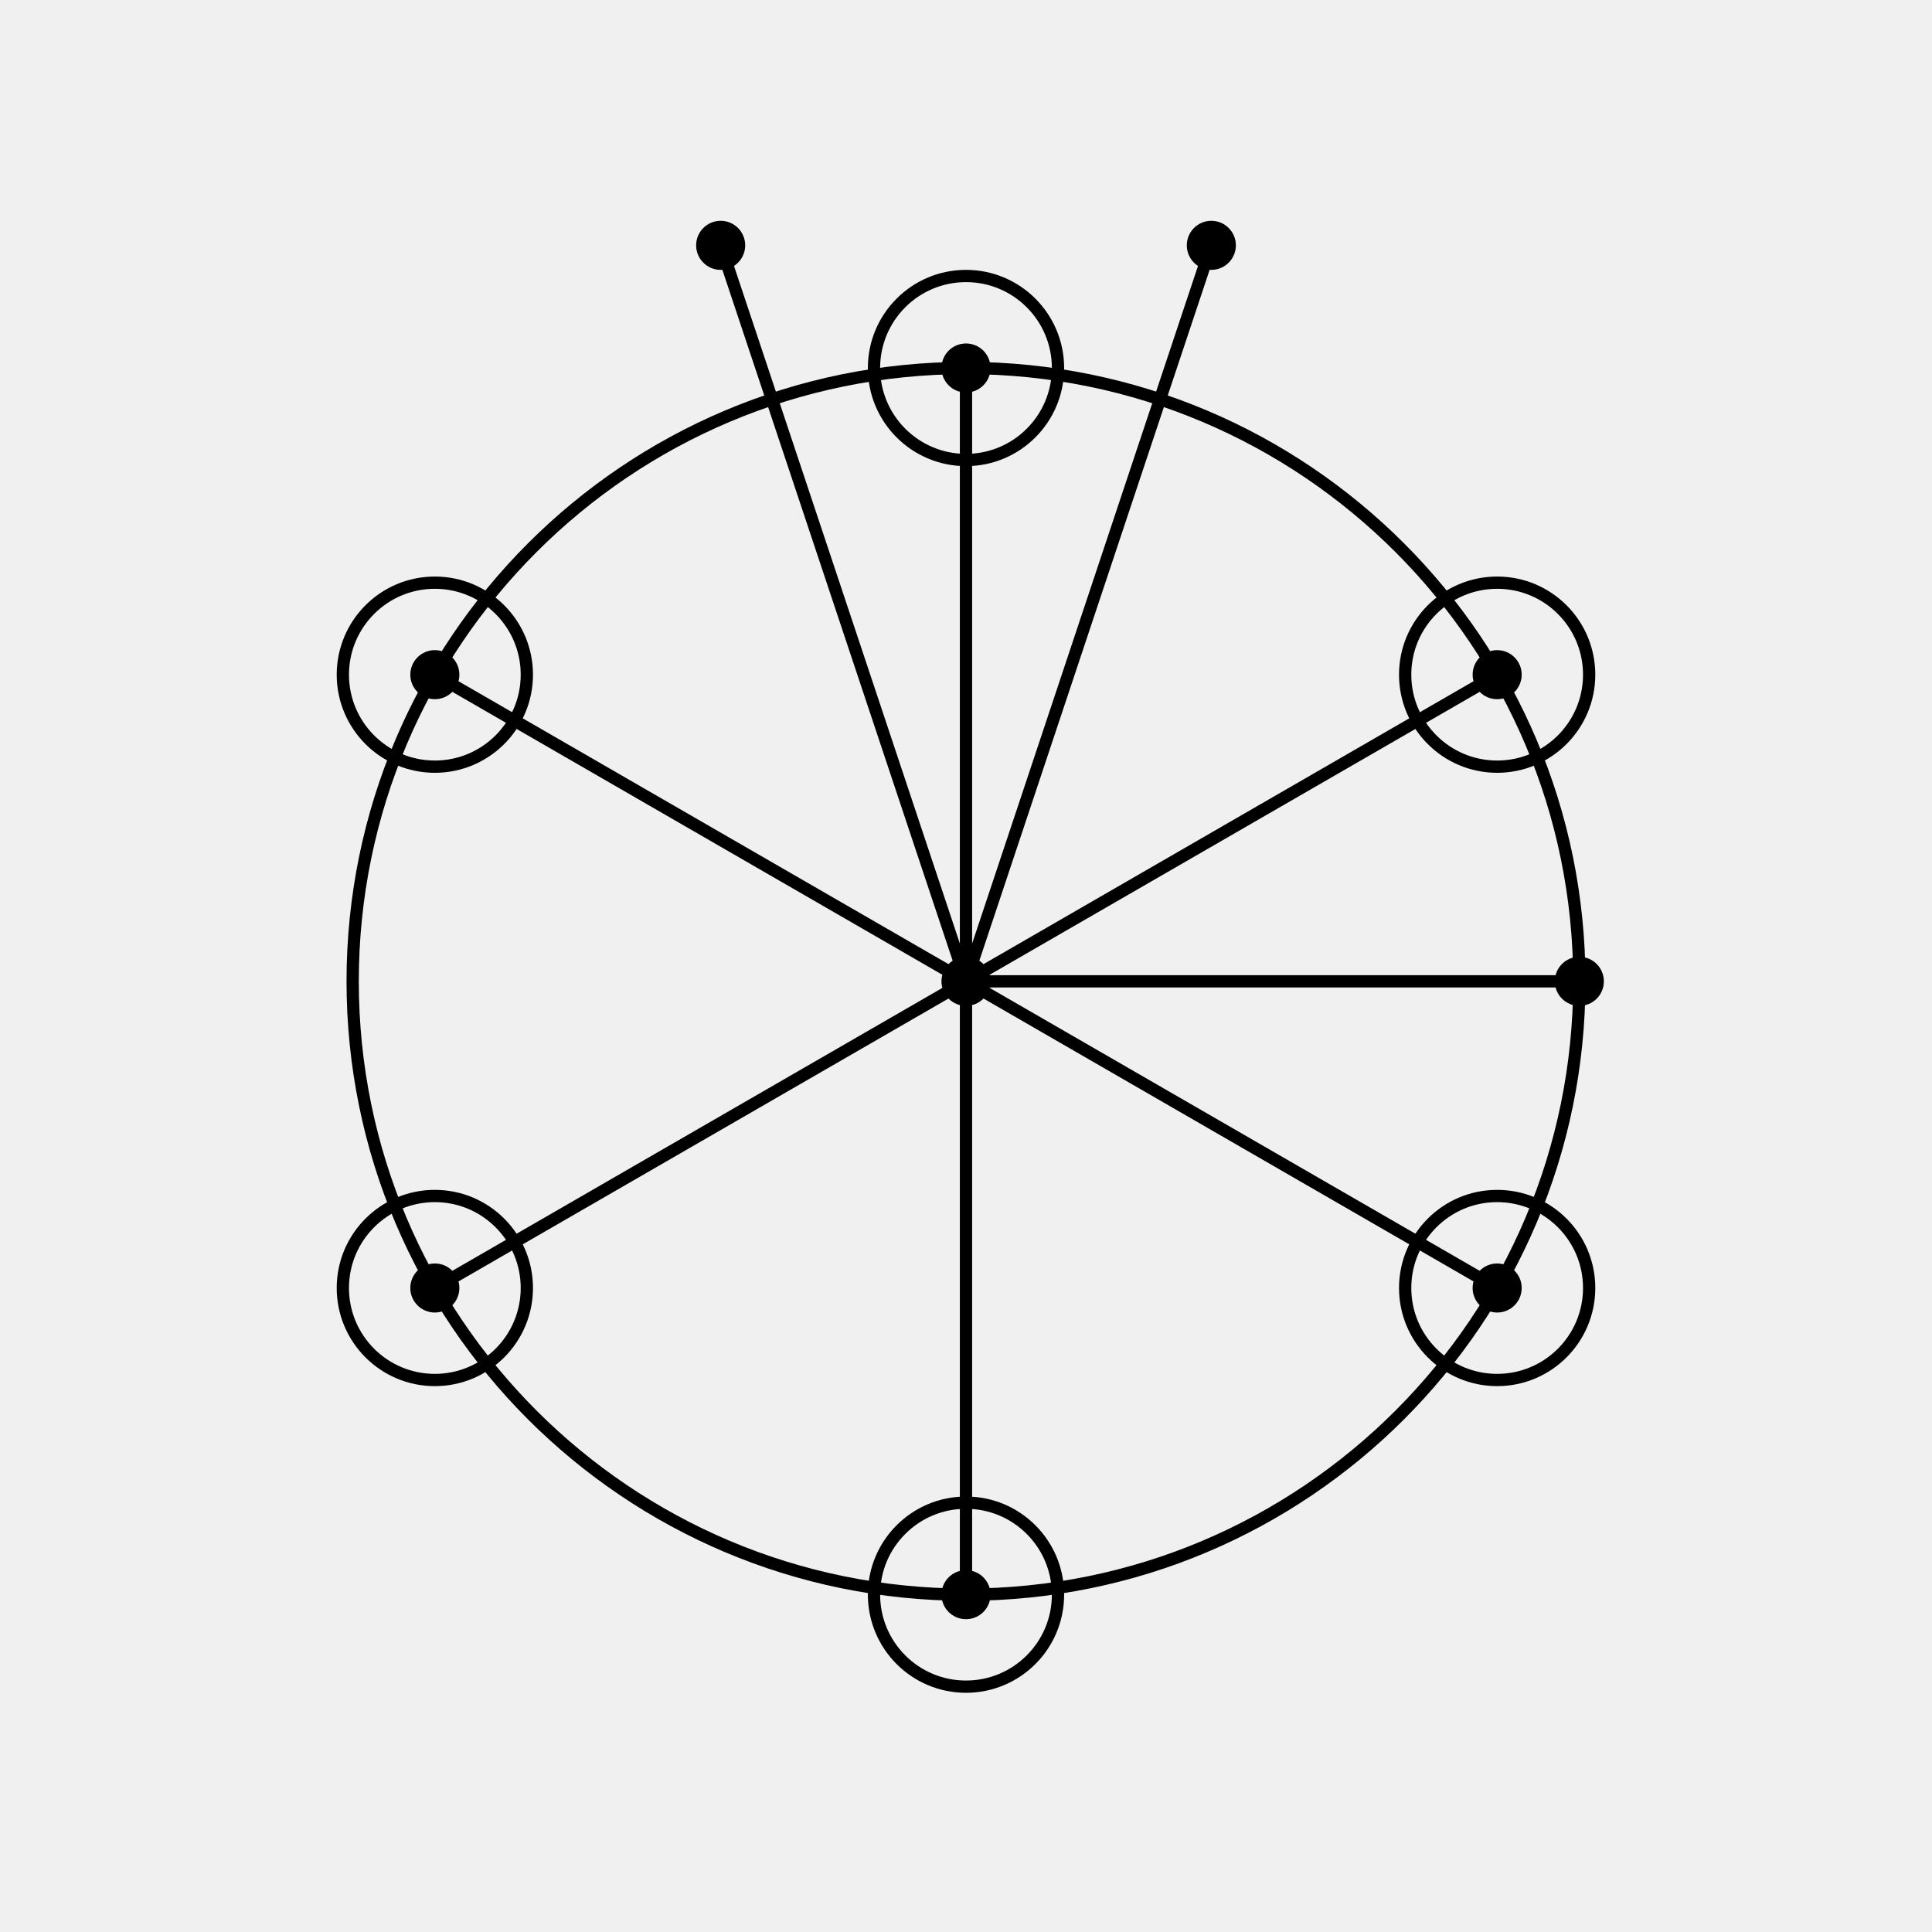
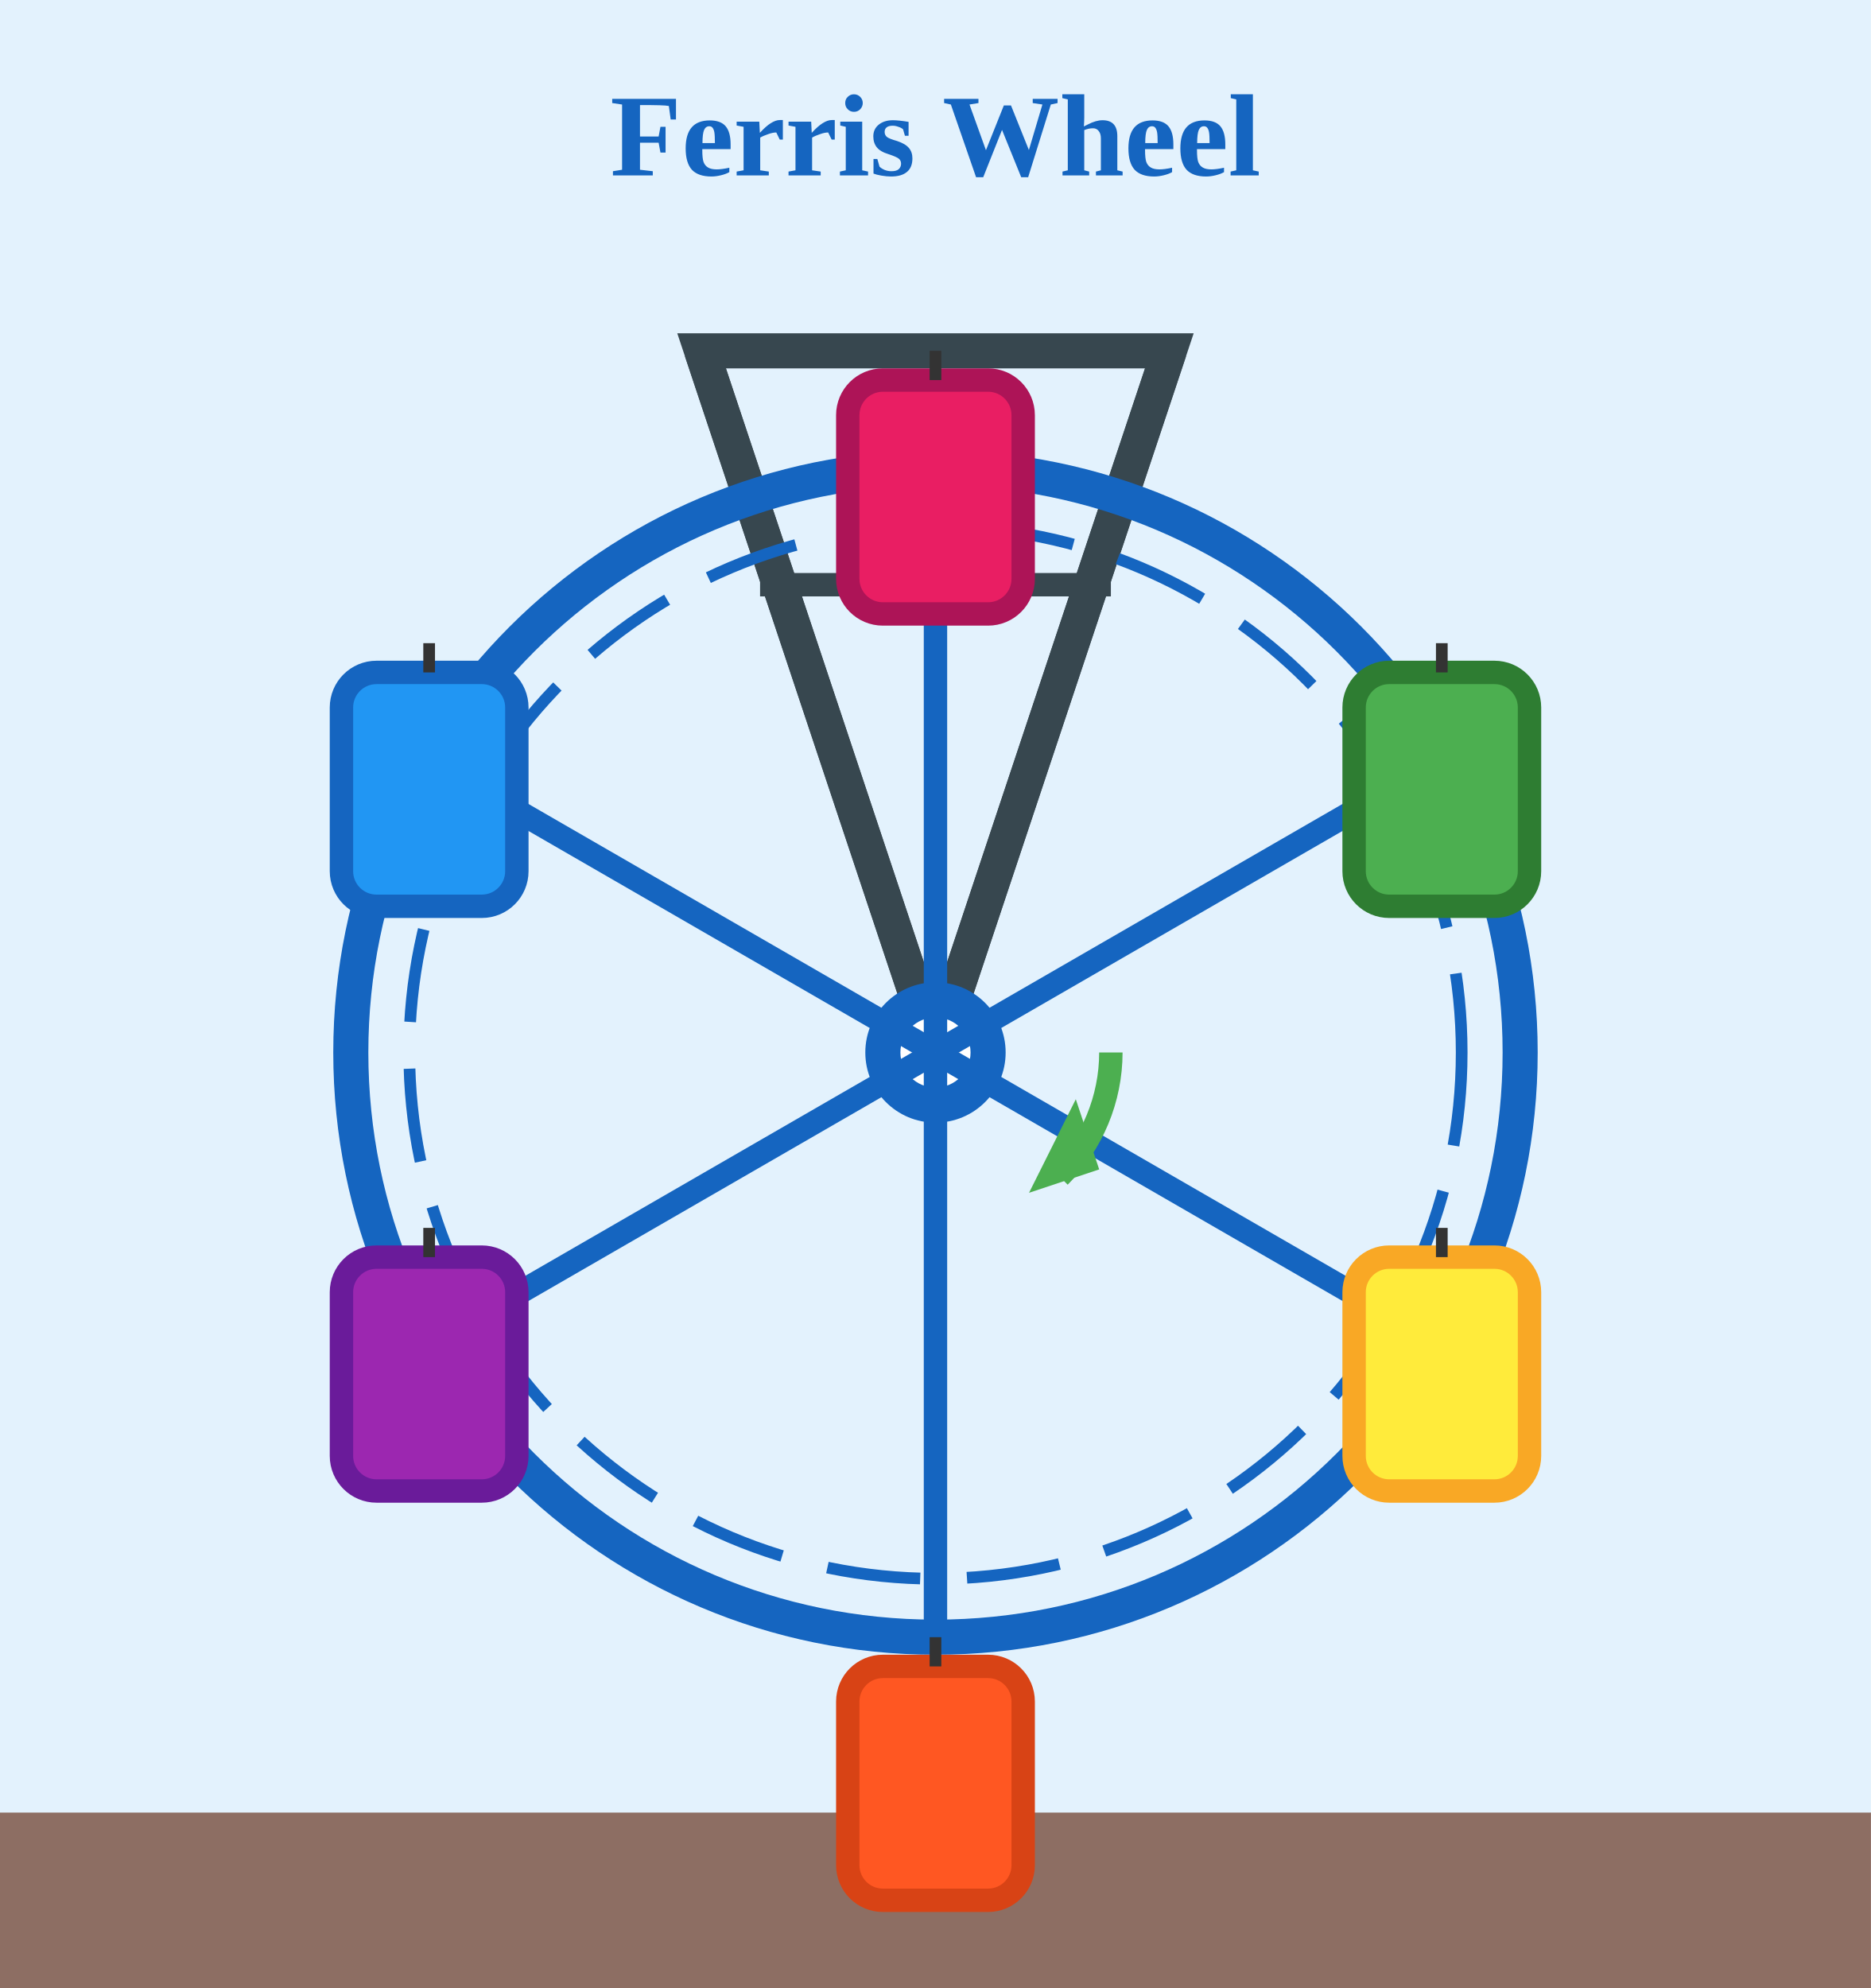
- <svg xmlns="http://www.w3.org/2000/svg" viewBox="-70.8 -20.0 141.6 157.5" width="800" height="800">
-   <circle id="cabin1" cx="43.301" cy="85" r="7.5" fill="none" stroke="black" />
-   <circle id="cabin2" cx="43.301" cy="35" r="7.5" fill="none" stroke="black" />
-   <circle id="cabin3" cx="0" cy="10" r="7.5" fill="none" stroke="black" />
-   <circle id="cabin4" cx="-43.301" cy="35" r="7.5" fill="none" stroke="black" />
-   <circle id="cabin5" cx="-43.301" cy="85" r="7.5" fill="none" stroke="black" />
-   <circle id="cabin6" cx="0" cy="110" r="7.5" fill="none" stroke="black" />
-   <circle id="ground_left" cx="-20" cy="0" r="2" fill="black" />
-   <circle id="ground_right" cx="20" cy="0" r="2" fill="black" />
-   <circle id="hub" cx="0" cy="60" r="2" fill="black" />
-   <circle id="ref_point" cx="50" cy="60" r="2" fill="black" />
-   <line id="reference_horizontal" x1="0" y1="60" x2="50" y2="60" stroke="black" />
-   <line id="spoke1" x1="0" y1="60" x2="43.301" y2="85" stroke="black" />
-   <circle id="spoke1_end" cx="43.301" cy="85" r="2" fill="black" />
-   <line id="spoke2" x1="0" y1="60" x2="43.301" y2="35" stroke="black" />
-   <circle id="spoke2_end" cx="43.301" cy="35" r="2" fill="black" />
-   <line id="spoke3" x1="0" y1="60" x2="0" y2="10" stroke="black" />
-   <circle id="spoke3_end" cx="0" cy="10" r="2" fill="black" />
-   <line id="spoke4" x1="0" y1="60" x2="-43.301" y2="35" stroke="black" />
-   <circle id="spoke4_end" cx="-43.301" cy="35" r="2" fill="black" />
-   <line id="spoke5" x1="0" y1="60" x2="-43.301" y2="85" stroke="black" />
-   <circle id="spoke5_end" cx="-43.301" cy="85" r="2" fill="black" />
-   <line id="spoke6" x1="0" y1="60" x2="0" y2="110" stroke="black" />
-   <circle id="spoke6_end" cx="0" cy="110" r="2" fill="black" />
-   <line id="support_left" x1="-20" y1="0" x2="0" y2="60" stroke="black" />
-   <line id="support_right" x1="20" y1="0" x2="0" y2="60" stroke="black" />
-   <circle id="wheel_rim" cx="0" cy="60" r="50" fill="none" stroke="black" />
+ <svg xmlns="http://www.w3.org/2000/svg" viewBox="-80 -30 160 170" width="800" height="850">
+   <rect x="-80" y="-30" width="160" height="170" fill="#e3f2fd" />
+   <rect x="-80" y="125" width="160" height="20" fill="#8d6e63" />
+   <polygon points="-20,0 20,0 0,60" fill="none" stroke="#37474f" stroke-width="3" />
+   <line x1="-20" y1="0" x2="0" y2="60" stroke="#37474f" stroke-width="3" />
+   <line x1="20" y1="0" x2="0" y2="60" stroke="#37474f" stroke-width="3" />
+   <line x1="-15" y1="20" x2="15" y2="20" stroke="#37474f" stroke-width="2" />
+   <circle cx="0" cy="60" r="50" fill="none" stroke="#1565c0" stroke-width="3" />
+   <circle cx="0" cy="60" r="45" fill="none" stroke="#1565c0" stroke-width="1" stroke-dasharray="8,4" />
+   <circle cx="0" cy="60" r="6" fill="#1565c0" />
+   <circle cx="0" cy="60" r="3" fill="#fff" />
+   <g stroke="#1565c0" stroke-width="2">
+     <line x1="0" y1="60" x2="43.30" y2="85" />
+     <line x1="0" y1="60" x2="43.30" y2="35" />
+     <line x1="0" y1="60" x2="0" y2="10" />
+     <line x1="0" y1="60" x2="-43.30" y2="35" />
+     <line x1="0" y1="60" x2="-43.30" y2="85" />
+     <line x1="0" y1="60" x2="0" y2="110" />
+   </g>
+   <g>
+     <rect x="35.80" y="77.5" width="15" height="20" rx="3" fill="#ffeb3b" stroke="#f9a825" stroke-width="2" />
+     <line x1="43.30" y1="75" x2="43.30" y2="77.5" stroke="#333" stroke-width="1" />
+     <rect x="35.80" y="27.5" width="15" height="20" rx="3" fill="#4caf50" stroke="#2e7d32" stroke-width="2" />
+     <line x1="43.30" y1="25" x2="43.30" y2="27.5" stroke="#333" stroke-width="1" />
+     <rect x="-7.5" y="2.5" width="15" height="20" rx="3" fill="#e91e63" stroke="#ad1457" stroke-width="2" />
+     <line x1="0" y1="0" x2="0" y2="2.5" stroke="#333" stroke-width="1" />
+     <rect x="-50.80" y="27.5" width="15" height="20" rx="3" fill="#2196f3" stroke="#1565c0" stroke-width="2" />
+     <line x1="-43.30" y1="25" x2="-43.30" y2="27.5" stroke="#333" stroke-width="1" />
+     <rect x="-50.80" y="77.5" width="15" height="20" rx="3" fill="#9c27b0" stroke="#6a1b9a" stroke-width="2" />
+     <line x1="-43.30" y1="75" x2="-43.30" y2="77.5" stroke="#333" stroke-width="1" />
+     <rect x="-7.5" y="112.5" width="15" height="20" rx="3" fill="#ff5722" stroke="#d84315" stroke-width="2" />
+     <line x1="0" y1="110" x2="0" y2="112.5" stroke="#333" stroke-width="1" />
+   </g>
+   <text x="0" y="-15" font-size="10" text-anchor="middle" fill="#1565c0" font-weight="bold">Ferris Wheel</text>
+   <path d="M 15,60 A 15,15 0 0,1 10.6,70.6" stroke="#4caf50" stroke-width="2" fill="none" />
+   <polygon points="8,72 14,70 12,64" fill="#4caf50" />
</svg>
